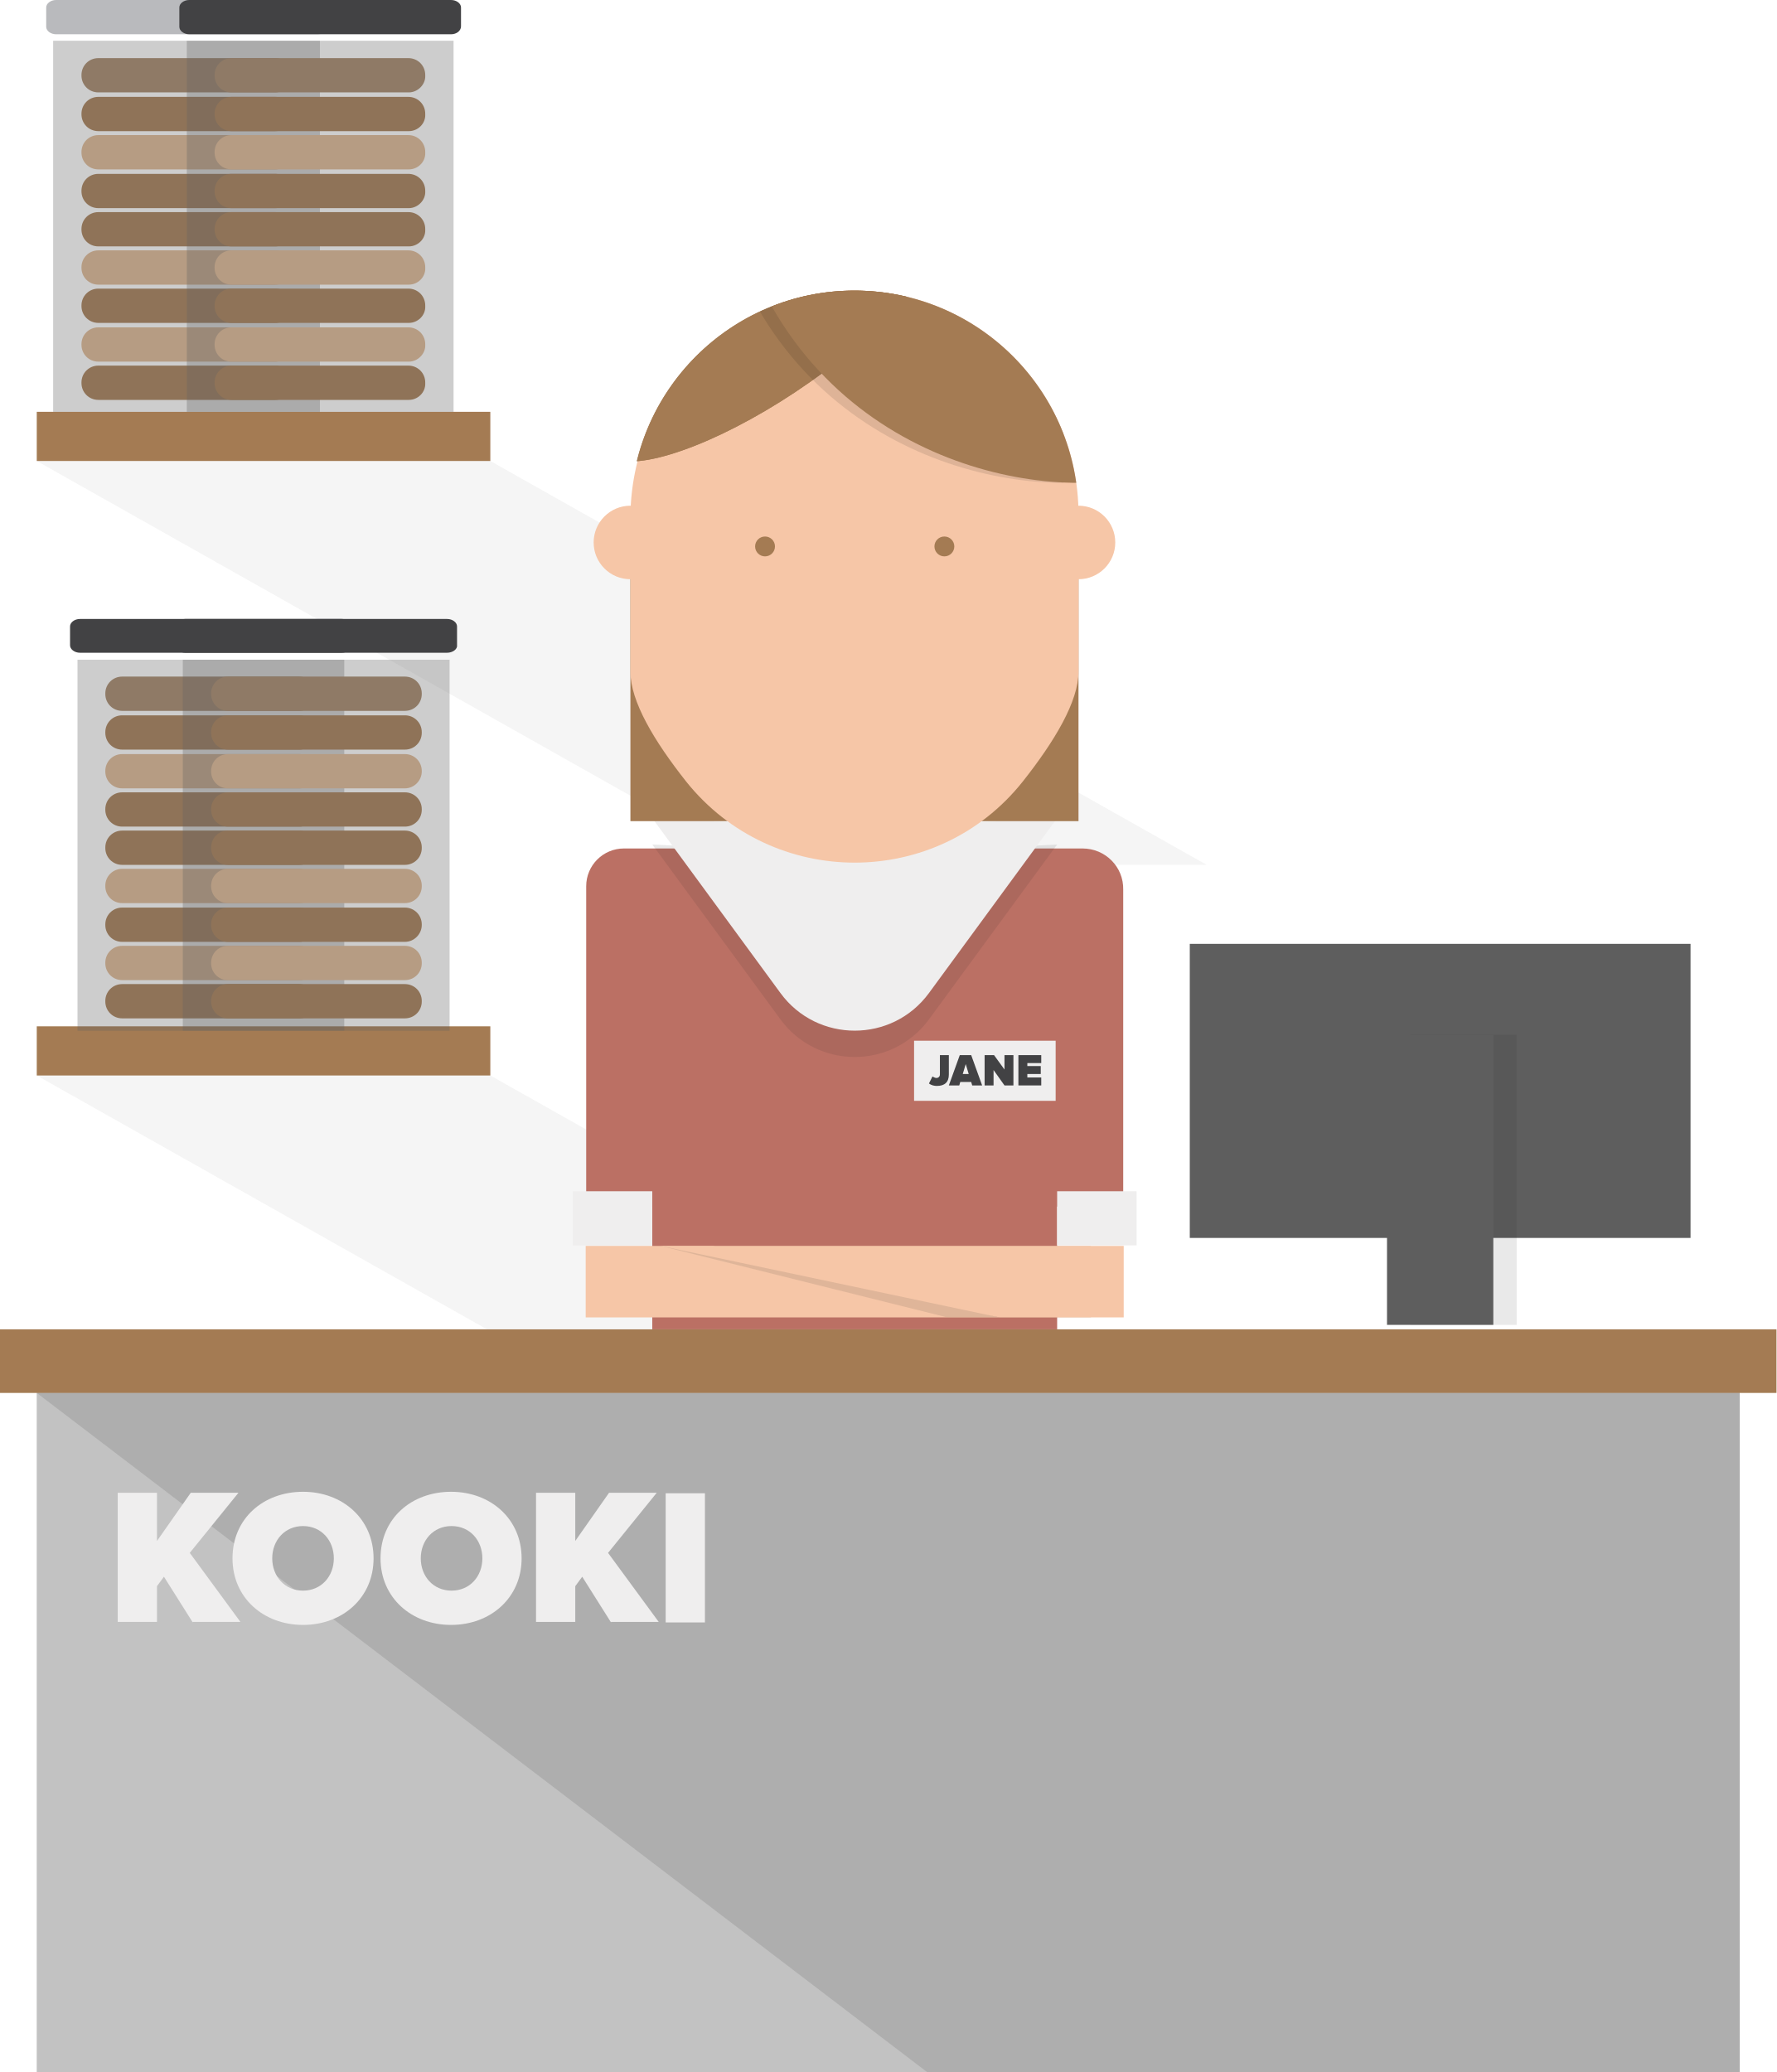
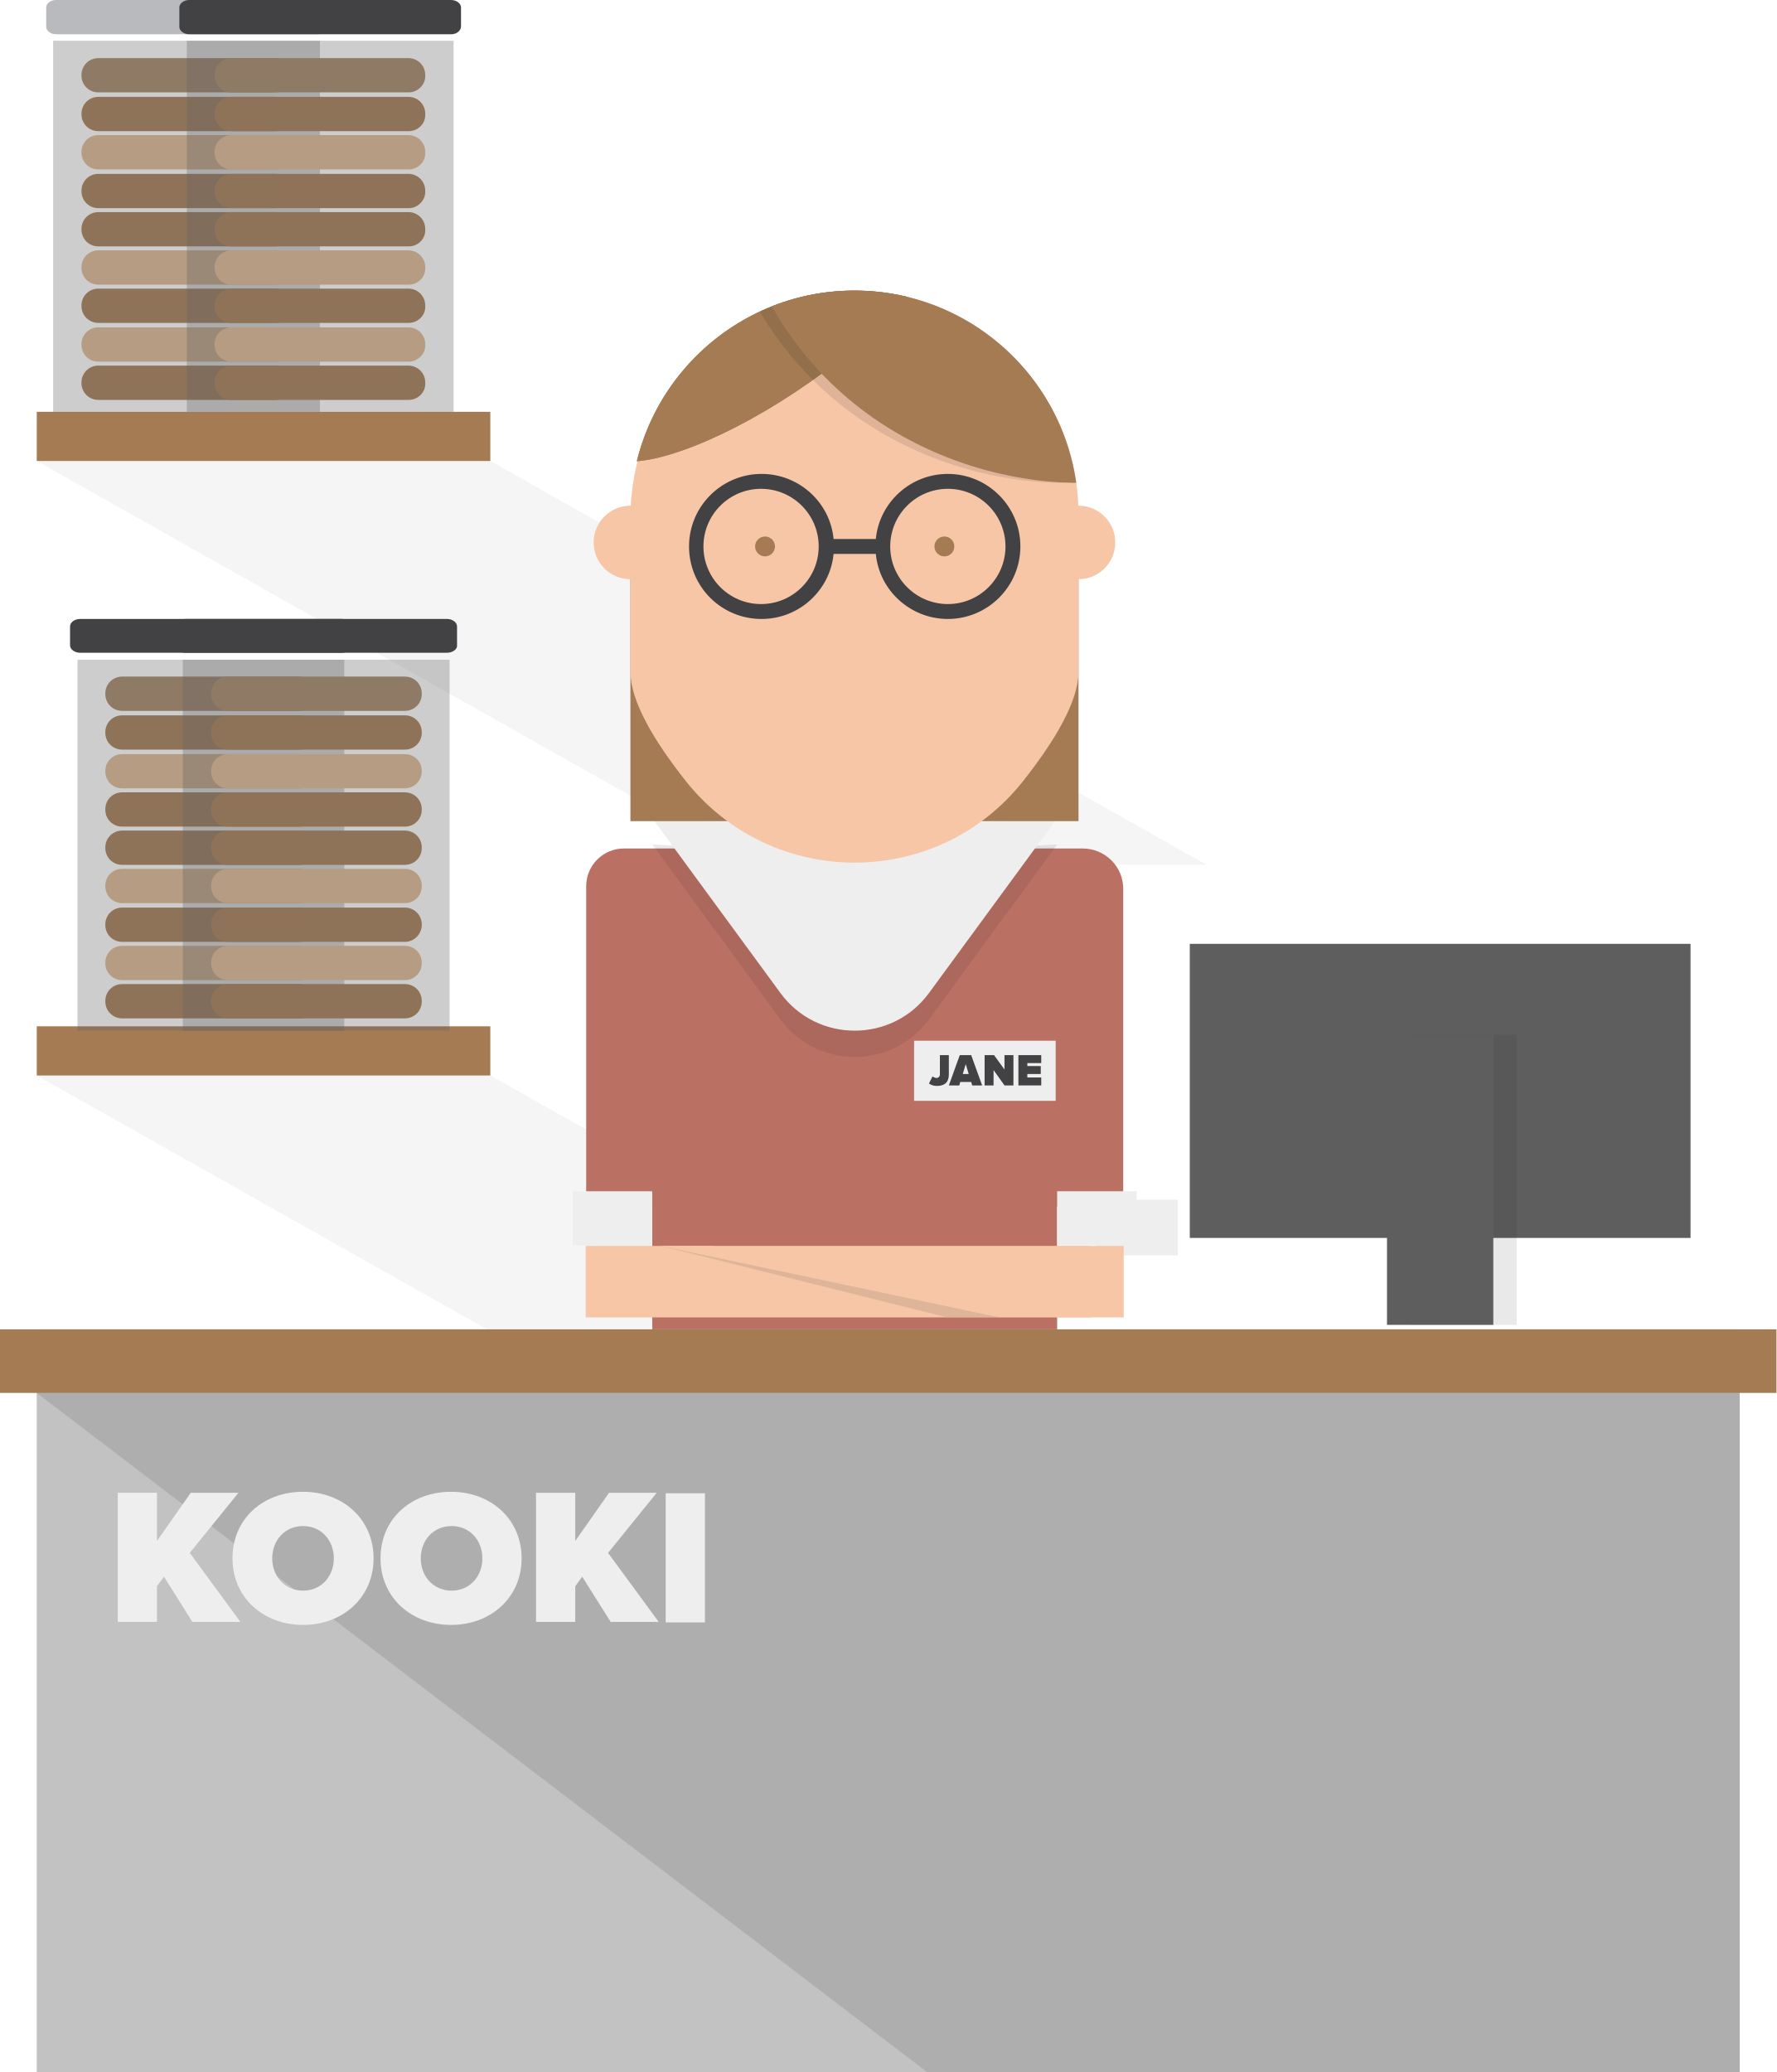
<svg xmlns="http://www.w3.org/2000/svg" xmlns:xlink="http://www.w3.org/1999/xlink" version="1.1" id="Layer_1" x="0px" y="0px" viewBox="0 0 357.6 417.1" enable-background="new 0 0 357.6 417.1" xml:space="preserve">
  <g>
    <polygon opacity="0.2" fill="#CCCCCC" points="242.9,174.1 151.6,174.1 7.4,92.8 98.7,92.8  " />
    <polygon opacity="0.2" fill="#CCCCCC" points="242.9,297.8 151.6,297.8 7.4,216.5 98.7,216.5  " />
+     <rect x="220.7" y="241.5" fill="#EFEEEE" width="16.4" height="11.2" />
+     <rect x="120.5" y="241.5" fill="#EFEEEE" width="16.4" height="11.2" />
    <g>
      <rect x="7.4" y="206.6" fill="#A47B53" width="91.3" height="9.9" />
      <g>
        <path fill="#424244" d="M68.8,131.4H16.1c-1.1,0-2-0.7-2-1.5v-3.8c0-0.8,0.9-1.5,2-1.5h52.7c1.1,0,2,0.7,2,1.5v3.8     C70.8,130.7,69.9,131.4,68.8,131.4z" />
        <path fill="#A47B53" d="M60.3,150.9H24.6c-1.9,0-3.4-1.5-3.4-3.4v-0.1c0-1.9,1.5-3.4,3.4-3.4h35.6c1.9,0,3.4,1.5,3.4,3.4v0.1     C63.7,149.4,62.1,150.9,60.3,150.9z" />
        <path fill="#A48668" d="M60.3,143.1H24.6c-1.9,0-3.4-1.5-3.4-3.4v-0.1c0-1.9,1.5-3.4,3.4-3.4h35.6c1.9,0,3.4,1.5,3.4,3.4v0.1     C63.7,141.6,62.1,143.1,60.3,143.1z" />
        <path fill="#DEB792" d="M60.3,158.7H24.6c-1.9,0-3.4-1.5-3.4-3.4v-0.1c0-1.9,1.5-3.4,3.4-3.4h35.6c1.9,0,3.4,1.5,3.4,3.4v0.1     C63.7,157.1,62.1,158.7,60.3,158.7z" />
        <path fill="#A47B53" d="M60.3,166.4H24.6c-1.9,0-3.4-1.5-3.4-3.4v-0.1c0-1.9,1.5-3.4,3.4-3.4h35.6c1.9,0,3.4,1.5,3.4,3.4v0.1     C63.7,164.9,62.1,166.4,60.3,166.4z" />
        <path fill="#A47B53" d="M60.3,174.1H24.6c-1.9,0-3.4-1.5-3.4-3.4v-0.1c0-1.9,1.5-3.4,3.4-3.4h35.6c1.9,0,3.4,1.5,3.4,3.4v0.1     C63.7,172.6,62.1,174.1,60.3,174.1z" />
        <path fill="#DEB792" d="M60.3,181.8H24.6c-1.9,0-3.4-1.5-3.4-3.4v-0.1c0-1.9,1.5-3.4,3.4-3.4h35.6c1.9,0,3.4,1.5,3.4,3.4v0.1     C63.7,180.3,62.1,181.8,60.3,181.8z" />
        <path fill="#A47B53" d="M60.3,189.6H24.6c-1.9,0-3.4-1.5-3.4-3.4v-0.1c0-1.9,1.5-3.4,3.4-3.4h35.6c1.9,0,3.4,1.5,3.4,3.4v0.1     C63.7,188,62.1,189.6,60.3,189.6z" />
        <path fill="#DEB792" d="M60.3,197.3H24.6c-1.9,0-3.4-1.5-3.4-3.4v-0.1c0-1.9,1.5-3.4,3.4-3.4h35.6c1.9,0,3.4,1.5,3.4,3.4v0.1     C63.7,195.8,62.1,197.3,60.3,197.3z" />
        <path fill="#A47B53" d="M60.3,205H24.6c-1.9,0-3.4-1.5-3.4-3.4v-0.1c0-1.9,1.5-3.4,3.4-3.4h35.6c1.9,0,3.4,1.5,3.4,3.4v0.1     C63.7,203.5,62.1,205,60.3,205z" />
        <rect x="15.6" y="132.8" opacity="0.32" fill="#616161" width="53.7" height="74.7" />
      </g>
      <g>
        <path fill="#424244" d="M90,131.4H37.3c-1.1,0-2-0.7-2-1.5v-3.8c0-0.8,0.9-1.5,2-1.5H90c1.1,0,2,0.7,2,1.5v3.8     C92.1,130.7,91.1,131.4,90,131.4z" />
        <path fill="#A47B53" d="M81.5,150.9H45.9c-1.9,0-3.4-1.5-3.4-3.4v-0.1c0-1.9,1.5-3.4,3.4-3.4h35.6c1.9,0,3.4,1.5,3.4,3.4v0.1     C84.9,149.4,83.4,150.9,81.5,150.9z" />
        <path fill="#A48668" d="M81.5,143.1H45.9c-1.9,0-3.4-1.5-3.4-3.4v-0.1c0-1.9,1.5-3.4,3.4-3.4h35.6c1.9,0,3.4,1.5,3.4,3.4v0.1     C84.9,141.6,83.4,143.1,81.5,143.1z" />
        <path fill="#DEB792" d="M81.5,158.7H45.9c-1.9,0-3.4-1.5-3.4-3.4v-0.1c0-1.9,1.5-3.4,3.4-3.4h35.6c1.9,0,3.4,1.5,3.4,3.4v0.1     C84.9,157.1,83.4,158.7,81.5,158.7z" />
        <path fill="#A47B53" d="M81.5,166.4H45.9c-1.9,0-3.4-1.5-3.4-3.4v-0.1c0-1.9,1.5-3.4,3.4-3.4h35.6c1.9,0,3.4,1.5,3.4,3.4v0.1     C84.9,164.9,83.4,166.4,81.5,166.4z" />
        <path fill="#A47B53" d="M81.5,174.1H45.9c-1.9,0-3.4-1.5-3.4-3.4v-0.1c0-1.9,1.5-3.4,3.4-3.4h35.6c1.9,0,3.4,1.5,3.4,3.4v0.1     C84.9,172.6,83.4,174.1,81.5,174.1z" />
        <path fill="#DEB792" d="M81.5,181.8H45.9c-1.9,0-3.4-1.5-3.4-3.4v-0.1c0-1.9,1.5-3.4,3.4-3.4h35.6c1.9,0,3.4,1.5,3.4,3.4v0.1     C84.9,180.3,83.4,181.8,81.5,181.8z" />
        <path fill="#A47B53" d="M81.5,189.6H45.9c-1.9,0-3.4-1.5-3.4-3.4v-0.1c0-1.9,1.5-3.4,3.4-3.4h35.6c1.9,0,3.4,1.5,3.4,3.4v0.1     C84.9,188,83.4,189.6,81.5,189.6z" />
        <path fill="#DEB792" d="M81.5,197.3H45.9c-1.9,0-3.4-1.5-3.4-3.4v-0.1c0-1.9,1.5-3.4,3.4-3.4h35.6c1.9,0,3.4,1.5,3.4,3.4v0.1     C84.9,195.8,83.4,197.3,81.5,197.3z" />
        <path fill="#A47B53" d="M81.5,205H45.9c-1.9,0-3.4-1.5-3.4-3.4v-0.1c0-1.9,1.5-3.4,3.4-3.4h35.6c1.9,0,3.4,1.5,3.4,3.4v0.1     C84.9,203.5,83.4,205,81.5,205z" />
        <rect x="36.8" y="132.8" opacity="0.32" fill="#616161" width="53.7" height="74.7" />
      </g>
    </g>
    <g>
      <rect x="7.4" y="82.9" fill="#A47B53" width="91.3" height="9.9" />
      <g>
        <path fill="#B9BABD" d="M63.9,6.9H11.3c-1.1,0-2-0.7-2-1.5V1.5c0-0.8,0.9-1.5,2-1.5h52.7c1.1,0,2,0.7,2,1.5v3.8     C66,6.2,65.1,6.9,63.9,6.9z" />
        <path fill="#A47B53" d="M55.4,26.4H19.8c-1.9,0-3.4-1.5-3.4-3.4v-0.1c0-1.9,1.5-3.4,3.4-3.4h35.6c1.9,0,3.4,1.5,3.4,3.4V23     C58.8,24.9,57.3,26.4,55.4,26.4z" />
        <path fill="#A48668" d="M55.4,18.6H19.8c-1.9,0-3.4-1.5-3.4-3.4v-0.1c0-1.9,1.5-3.4,3.4-3.4h35.6c1.9,0,3.4,1.5,3.4,3.4v0.1     C58.8,17,57.3,18.6,55.4,18.6z" />
        <path fill="#DEB792" d="M55.4,34.1H19.8c-1.9,0-3.4-1.5-3.4-3.4v-0.1c0-1.9,1.5-3.4,3.4-3.4h35.6c1.9,0,3.4,1.5,3.4,3.4v0.1     C58.8,32.6,57.3,34.1,55.4,34.1z" />
        <path fill="#A47B53" d="M55.4,41.9H19.8c-1.9,0-3.4-1.5-3.4-3.4v-0.1c0-1.9,1.5-3.4,3.4-3.4h35.6c1.9,0,3.4,1.5,3.4,3.4v0.1     C58.8,40.3,57.3,41.9,55.4,41.9z" />
        <path fill="#A47B53" d="M55.4,49.6H19.8c-1.9,0-3.4-1.5-3.4-3.4v-0.1c0-1.9,1.5-3.4,3.4-3.4h35.6c1.9,0,3.4,1.5,3.4,3.4v0.1     C58.8,48.1,57.3,49.6,55.4,49.6z" />
        <path fill="#DEB792" d="M55.4,57.3H19.8c-1.9,0-3.4-1.5-3.4-3.4v-0.1c0-1.9,1.5-3.4,3.4-3.4h35.6c1.9,0,3.4,1.5,3.4,3.4v0.1     C58.8,55.8,57.3,57.3,55.4,57.3z" />
        <path fill="#A47B53" d="M55.4,65H19.8c-1.9,0-3.4-1.5-3.4-3.4v-0.1c0-1.9,1.5-3.4,3.4-3.4h35.6c1.9,0,3.4,1.5,3.4,3.4v0.1     C58.8,63.5,57.3,65,55.4,65z" />
        <path fill="#DEB792" d="M55.4,72.8H19.8c-1.9,0-3.4-1.5-3.4-3.4v-0.1c0-1.9,1.5-3.4,3.4-3.4h35.6c1.9,0,3.4,1.5,3.4,3.4v0.1     C58.8,71.2,57.3,72.8,55.4,72.8z" />
        <path fill="#A47B53" d="M55.4,80.5H19.8c-1.9,0-3.4-1.5-3.4-3.4V77c0-1.9,1.5-3.4,3.4-3.4h35.6c1.9,0,3.4,1.5,3.4,3.4v0.1     C58.8,79,57.3,80.5,55.4,80.5z" />
        <rect x="10.7" y="8.2" opacity="0.32" fill="#616161" width="53.7" height="74.7" />
      </g>
      <g>
        <path fill="#424244" d="M90.8,6.9H38.1c-1.1,0-2-0.7-2-1.5V1.5c0-0.8,0.9-1.5,2-1.5h52.7c1.1,0,2,0.7,2,1.5v3.8     C92.8,6.2,91.9,6.9,90.8,6.9z" />
        <path fill="#A47B53" d="M82.3,26.4H46.6c-1.9,0-3.4-1.5-3.4-3.4v-0.1c0-1.9,1.5-3.4,3.4-3.4h35.6c1.9,0,3.4,1.5,3.4,3.4V23     C85.7,24.9,84.1,26.4,82.3,26.4z" />
        <path fill="#A48668" d="M82.3,18.6H46.6c-1.9,0-3.4-1.5-3.4-3.4v-0.1c0-1.9,1.5-3.4,3.4-3.4h35.6c1.9,0,3.4,1.5,3.4,3.4v0.1     C85.7,17,84.1,18.6,82.3,18.6z" />
        <path fill="#DEB792" d="M82.3,34.1H46.6c-1.9,0-3.4-1.5-3.4-3.4v-0.1c0-1.9,1.5-3.4,3.4-3.4h35.6c1.9,0,3.4,1.5,3.4,3.4v0.1     C85.7,32.6,84.1,34.1,82.3,34.1z" />
        <path fill="#A47B53" d="M82.3,41.9H46.6c-1.9,0-3.4-1.5-3.4-3.4v-0.1c0-1.9,1.5-3.4,3.4-3.4h35.6c1.9,0,3.4,1.5,3.4,3.4v0.1     C85.7,40.3,84.1,41.9,82.3,41.9z" />
        <path fill="#A47B53" d="M82.3,49.6H46.6c-1.9,0-3.4-1.5-3.4-3.4v-0.1c0-1.9,1.5-3.4,3.4-3.4h35.6c1.9,0,3.4,1.5,3.4,3.4v0.1     C85.7,48.1,84.1,49.6,82.3,49.6z" />
        <path fill="#DEB792" d="M82.3,57.3H46.6c-1.9,0-3.4-1.5-3.4-3.4v-0.1c0-1.9,1.5-3.4,3.4-3.4h35.6c1.9,0,3.4,1.5,3.4,3.4v0.1     C85.7,55.8,84.1,57.3,82.3,57.3z" />
        <path fill="#A47B53" d="M82.3,65H46.6c-1.9,0-3.4-1.5-3.4-3.4v-0.1c0-1.9,1.5-3.4,3.4-3.4h35.6c1.9,0,3.4,1.5,3.4,3.4v0.1     C85.7,63.5,84.1,65,82.3,65z" />
        <path fill="#DEB792" d="M82.3,72.8H46.6c-1.9,0-3.4-1.5-3.4-3.4v-0.1c0-1.9,1.5-3.4,3.4-3.4h35.6c1.9,0,3.4,1.5,3.4,3.4v0.1     C85.7,71.2,84.1,72.8,82.3,72.8z" />
        <path fill="#A47B53" d="M82.3,80.5H46.6c-1.9,0-3.4-1.5-3.4-3.4V77c0-1.9,1.5-3.4,3.4-3.4h35.6c1.9,0,3.4,1.5,3.4,3.4v0.1     C85.7,79,84.1,80.5,82.3,80.5z" />
        <rect x="37.6" y="8.2" opacity="0.32" fill="#616161" width="53.7" height="74.7" />
      </g>
    </g>
    <g>
      <g>
        <path fill="#BB7064" d="M217.9,170.8h-5.1h-81.5h0h-5.7c-4.2,0-7.6,3.4-7.6,7.6v64.5h13.3v40.4h81.5v-40.4h13.3v-63.8     C226.2,174.5,222.5,170.8,217.9,170.8z" />
        <g>
          <g>
            <g opacity="0.1">
              <path fill="#231F20" d="M172.1,172.1l-40.8-2.1l25.8,35.2c7.4,10.1,22.5,10.1,29.9,0l25.8-35.2L172.1,172.1z" />
            </g>
            <g>
              <path fill="#EFEEEE" d="M172.1,166.8l-40.8-2.1l25.8,35.2c7.4,10.1,22.5,10.1,29.9,0l25.8-35.2L172.1,166.8z" />
            </g>
          </g>
        </g>
        <g>
          <rect x="126.9" y="111.4" fill="#A47B53" width="90.2" height="53.9" />
          <path fill="#F6C6A7" d="M205.9,157.3c-17.3,21.8-50.4,21.8-67.8,0c-6.4-8.1-11.2-16.1-11.2-22.1v-30.9      c0-24.7,19.6-45.4,44.3-45.8c25.3-0.4,45.9,19.9,45.9,45.1v31.6C217.1,141.2,212.3,149.2,205.9,157.3z" />
          <g>
            <defs>
              <path id="SVGID_7_" d="M172,178.1c-24.9,0-45.1-20.2-45.1-45.1v-29.4c0-24.9,20.2-45.1,45.1-45.1s45.1,20.2,45.1,45.1" />
            </defs>
            <clipPath id="SVGID_1_">
              <use xlink:href="#SVGID_7_" overflow="visible" />
            </clipPath>
            <g clip-path="url(#SVGID_1_)">
              <defs>
                <path id="SVGID_9_" d="M126.9,92.9c17.7,0,70.5-32.4,70.5-65s-42.8-10.3-42.8-10.3l-40.4,46.5L126.9,92.9z" />
              </defs>
              <use xlink:href="#SVGID_9_" overflow="visible" fill="#A47B53" />
              <clipPath id="SVGID_2_">
                <use xlink:href="#SVGID_9_" overflow="visible" />
              </clipPath>
              <path clip-path="url(#SVGID_2_)" fill="#A47B53" d="M172,171.5c-24.9,0-45.1-20.2-45.1-45.1V97.1c0-24.9,20.2-45.1,45.1-45.1        s45.1,20.2,45.1,45.1v29.4C217.1,151.4,196.9,171.5,172,171.5z" />
            </g>
            <g clip-path="url(#SVGID_1_)">
              <g opacity="0.1">
                <path fill="#010101" d="M214.1,97.2c-28.1,0-72.8-19-72.8-82.5s72.8,16.9,72.8,16.9V97.2z" />
              </g>
              <g>
                <path fill="#A47B53" d="M217.1,97.2c-28.1,0-72.8-19-72.8-82.5s72.8,16.9,72.8,16.9V97.2z" />
              </g>
            </g>
          </g>
          <g>
            <circle fill="#A47B53" cx="154" cy="110" r="2" />
            <circle fill="#A47B53" cx="190.1" cy="110" r="2" />
          </g>
          <circle fill="#F6C6A7" cx="217.1" cy="109.2" r="7.4" />
          <circle fill="#F6C6A7" cx="126.9" cy="109.2" r="7.4" />
        </g>
        <rect x="212.8" y="239.8" fill="#EFEEEE" width="16" height="10.9" />
        <rect x="115.3" y="239.8" fill="#EFEEEE" width="16" height="10.9" />
        <g>
          <polygon fill="#F6C6A7" points="117.9,250.8 117.9,265.2 201.2,265.2 143.5,250.8     " />
          <polygon opacity="0.48" fill="#C6A28A" points="133,250.8 190.7,265.2 219.6,265.2 219.6,250.8     " />
          <polygon fill="#F6C6A7" points="133,250.8 201.2,265.2 226.2,265.2 226.2,250.8     " />
        </g>
        <g>
          <g>
            <path fill="#010101" d="M187,218.1l0.7-1.4c0.2,0.1,0.5,0.3,0.8,0.3c0.4,0,0.7-0.3,0.7-0.7v-3.9h1.8v3.9c0,1.6-0.9,2.3-2.4,2.3       C188.1,218.6,187.5,218.5,187,218.1z" />
            <path fill="#010101" d="M195.7,218.5l-0.2-0.7h-2.2l-0.2,0.7H191l2.2-6.1h2.3l2.2,6.1H195.7z M194.4,214.2l-0.6,2h1.2       L194.4,214.2z" />
            <path fill="#010101" d="M202.2,218.5l-2.2-3.1v3.1h-1.8v-6.1h1.9l2.1,2.9v-2.9h1.8v6.1H202.2z" />
            <path fill="#010101" d="M205,218.5v-6.1h4.6v1.6h-2.8v0.6h2.7v1.6h-2.7v0.7h2.8v1.6H205z" />
          </g>
          <g>
            <rect x="184" y="209.5" fill="#EFEEEE" width="28.5" height="12.1" />
          </g>
          <g>
            <path fill="#424244" d="M187,218.1l0.7-1.4c0.2,0.1,0.5,0.3,0.8,0.3c0.4,0,0.7-0.3,0.7-0.7v-3.9h1.8v3.9c0,1.6-0.9,2.3-2.4,2.3       C188.1,218.6,187.5,218.5,187,218.1z" />
            <path fill="#424244" d="M195.7,218.5l-0.2-0.7h-2.2l-0.2,0.7H191l2.2-6.1h2.3l2.2,6.1H195.7z M194.4,214.2l-0.6,2h1.2       L194.4,214.2z" />
            <path fill="#424244" d="M202.2,218.5l-2.2-3.1v3.1h-1.8v-6.1h1.9l2.1,2.9v-2.9h1.8v6.1H202.2z" />
            <path fill="#424244" d="M205,218.5v-6.1h4.6v1.6h-2.8v0.6h2.7v1.6h-2.7v0.7h2.8v1.6H205z" />
          </g>
        </g>
      </g>
    </g>
    <g>
      <g>
        <rect x="7.4" y="267.6" fill="#EFEEEE" width="342.8" height="149.5" />
        <rect x="7.4" y="274" fill="#C2C2C2" width="342.8" height="143.1" />
        <polygon opacity="0.2" fill="#5E5E5E" points="350.2,417.1 186.6,417.1 7.4,280.4 350.2,280.4    " />
        <rect x="0" y="267.6" fill="#A47B53" width="357.6" height="12.8" />
        <rect x="239.5" y="190" fill="#5E5E5E" width="100.8" height="59.2" />
        <g>
          <g opacity="0.1">
            <rect x="283.9" y="208.3" fill="#231F20" width="21.4" height="58.4" />
          </g>
          <g>
            <rect x="279.2" y="208.3" fill="#5E5E5E" width="21.4" height="58.4" />
          </g>
        </g>
        <g opacity="0.3">
          <defs>
            <rect id="SVGID_11_" x="7.4" y="280.4" opacity="0.3" width="342.8" height="136.7" />
          </defs>
          <clipPath id="SVGID_3_">
            <use xlink:href="#SVGID_11_" overflow="visible" />
          </clipPath>
        </g>
      </g>
      <g>
        <path fill="#EFEEEE" d="M38.8,326.6l-5.8-9.2l-1.4,1.9v7.2h-7.9v-26h7.9v9.7l6.8-9.7h9.6l-9.8,12.1l10.2,13.9H38.8z" />
        <path fill="#EFEEEE" d="M46.8,313.7c0-8,6.2-13.4,14.2-13.4s14.2,5.5,14.2,13.4S69,327.1,61,327.1S46.8,321.6,46.8,313.7z      M67.2,313.7c0-3.6-2.5-6.5-6.2-6.5s-6.2,2.9-6.2,6.5c0,3.6,2.5,6.5,6.2,6.5S67.2,317.3,67.2,313.7z" />
        <path fill="#EFEEEE" d="M76.6,313.7c0-8,6.2-13.4,14.2-13.4s14.2,5.5,14.2,13.4s-6.2,13.4-14.2,13.4S76.6,321.6,76.6,313.7z      M97.1,313.7c0-3.6-2.5-6.5-6.2-6.5s-6.2,2.9-6.2,6.5c0,3.6,2.5,6.5,6.2,6.5S97.1,317.3,97.1,313.7z" />
        <path fill="#EFEEEE" d="M123,326.6l-5.8-9.2l-1.4,1.9v7.2h-7.9v-26h7.9v9.7l6.8-9.7h9.6l-9.8,12.1l10.2,13.9H123z" />
        <path fill="#EFEEEE" d="M134,326.6v-26h7.9v26H134z" />
      </g>
    </g>
+     <path fill="#424244" d="M190.8,95.4c-7.6,0-13.8,5.8-14.5,13.1h-8.5c-0.7-7.4-7-13.1-14.5-13.1c-8,0-14.6,6.5-14.6,14.6   s6.5,14.6,14.6,14.6c7.6,0,13.8-5.8,14.5-13.1h8.5c0.7,7.4,7,13.1,14.5,13.1c8,0,14.6-6.5,14.6-14.6S198.8,95.4,190.8,95.4z    M153.2,121.6c-6.4,0-11.6-5.2-11.6-11.6s5.2-11.6,11.6-11.6s11.6,5.2,11.6,11.6S159.6,121.6,153.2,121.6z M190.8,121.6   c-6.4,0-11.6-5.2-11.6-11.6s5.2-11.6,11.6-11.6s11.6,5.2,11.6,11.6S197.2,121.6,190.8,121.6z" />
  </g>
</svg>
